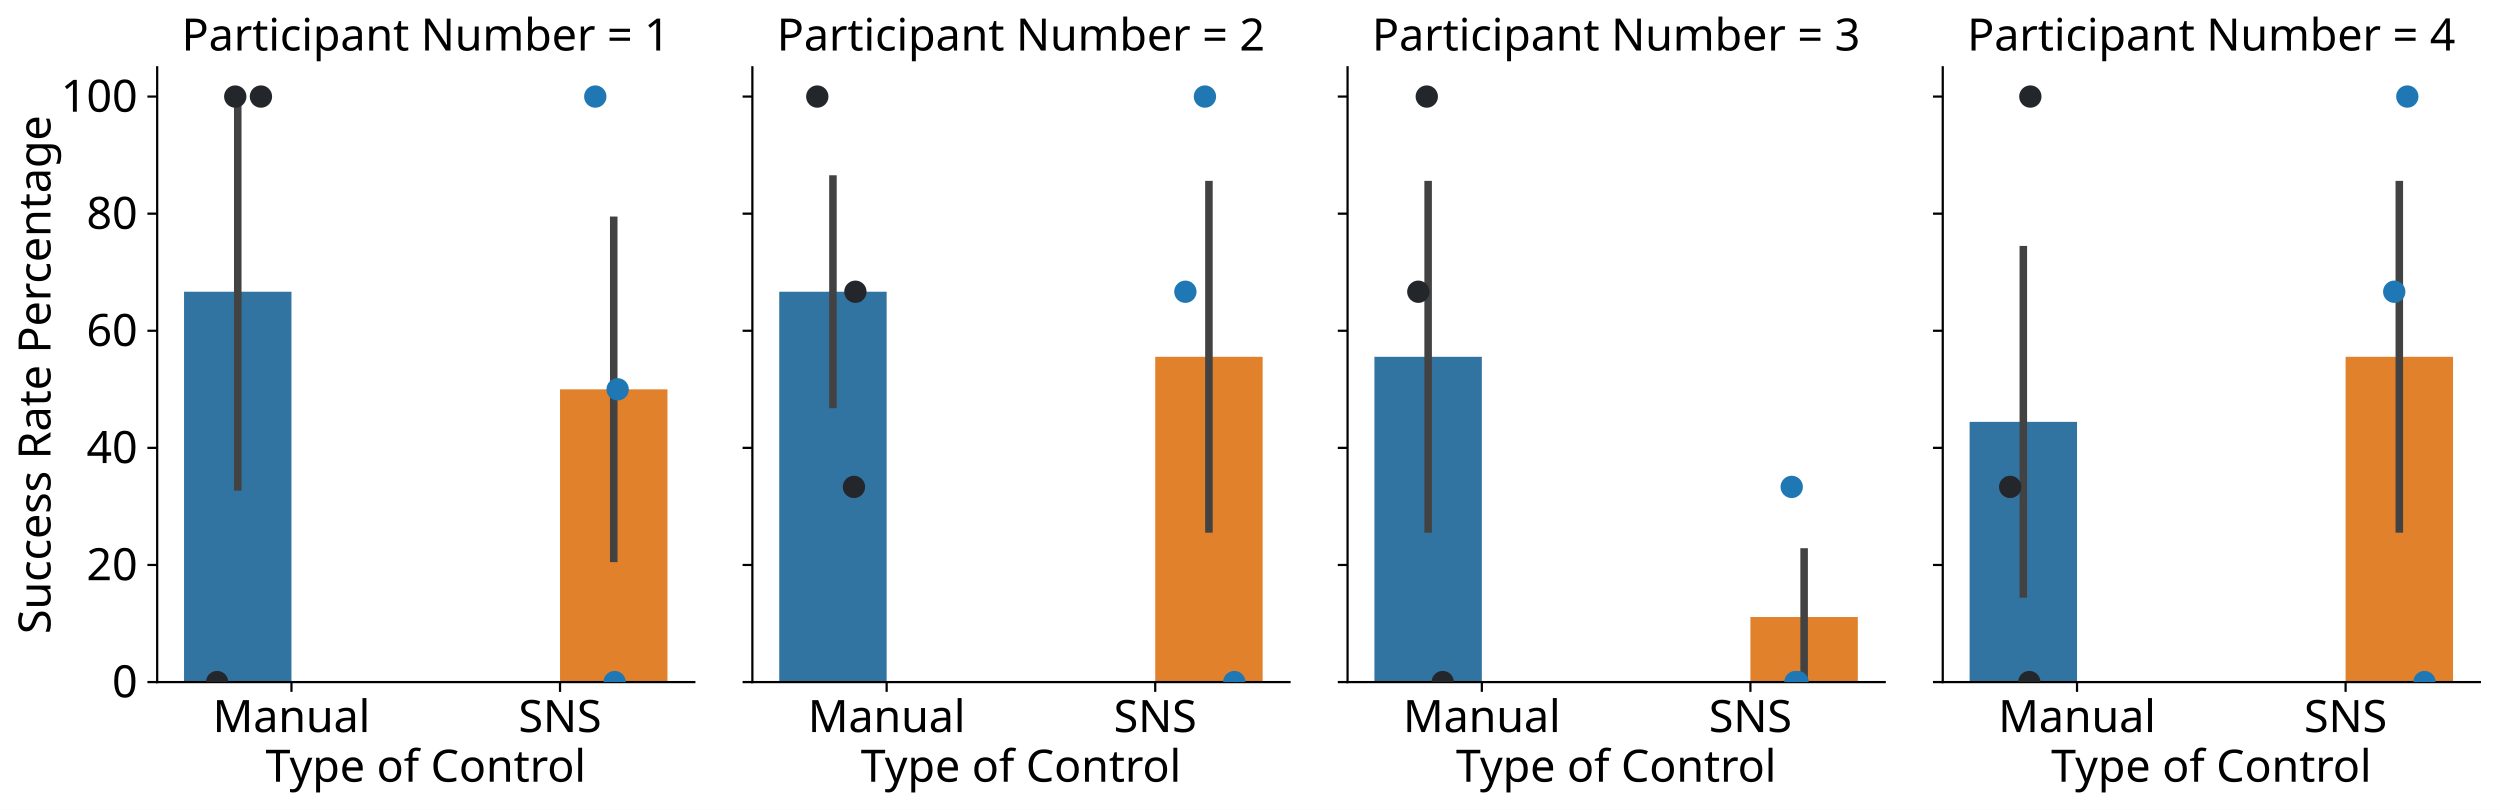
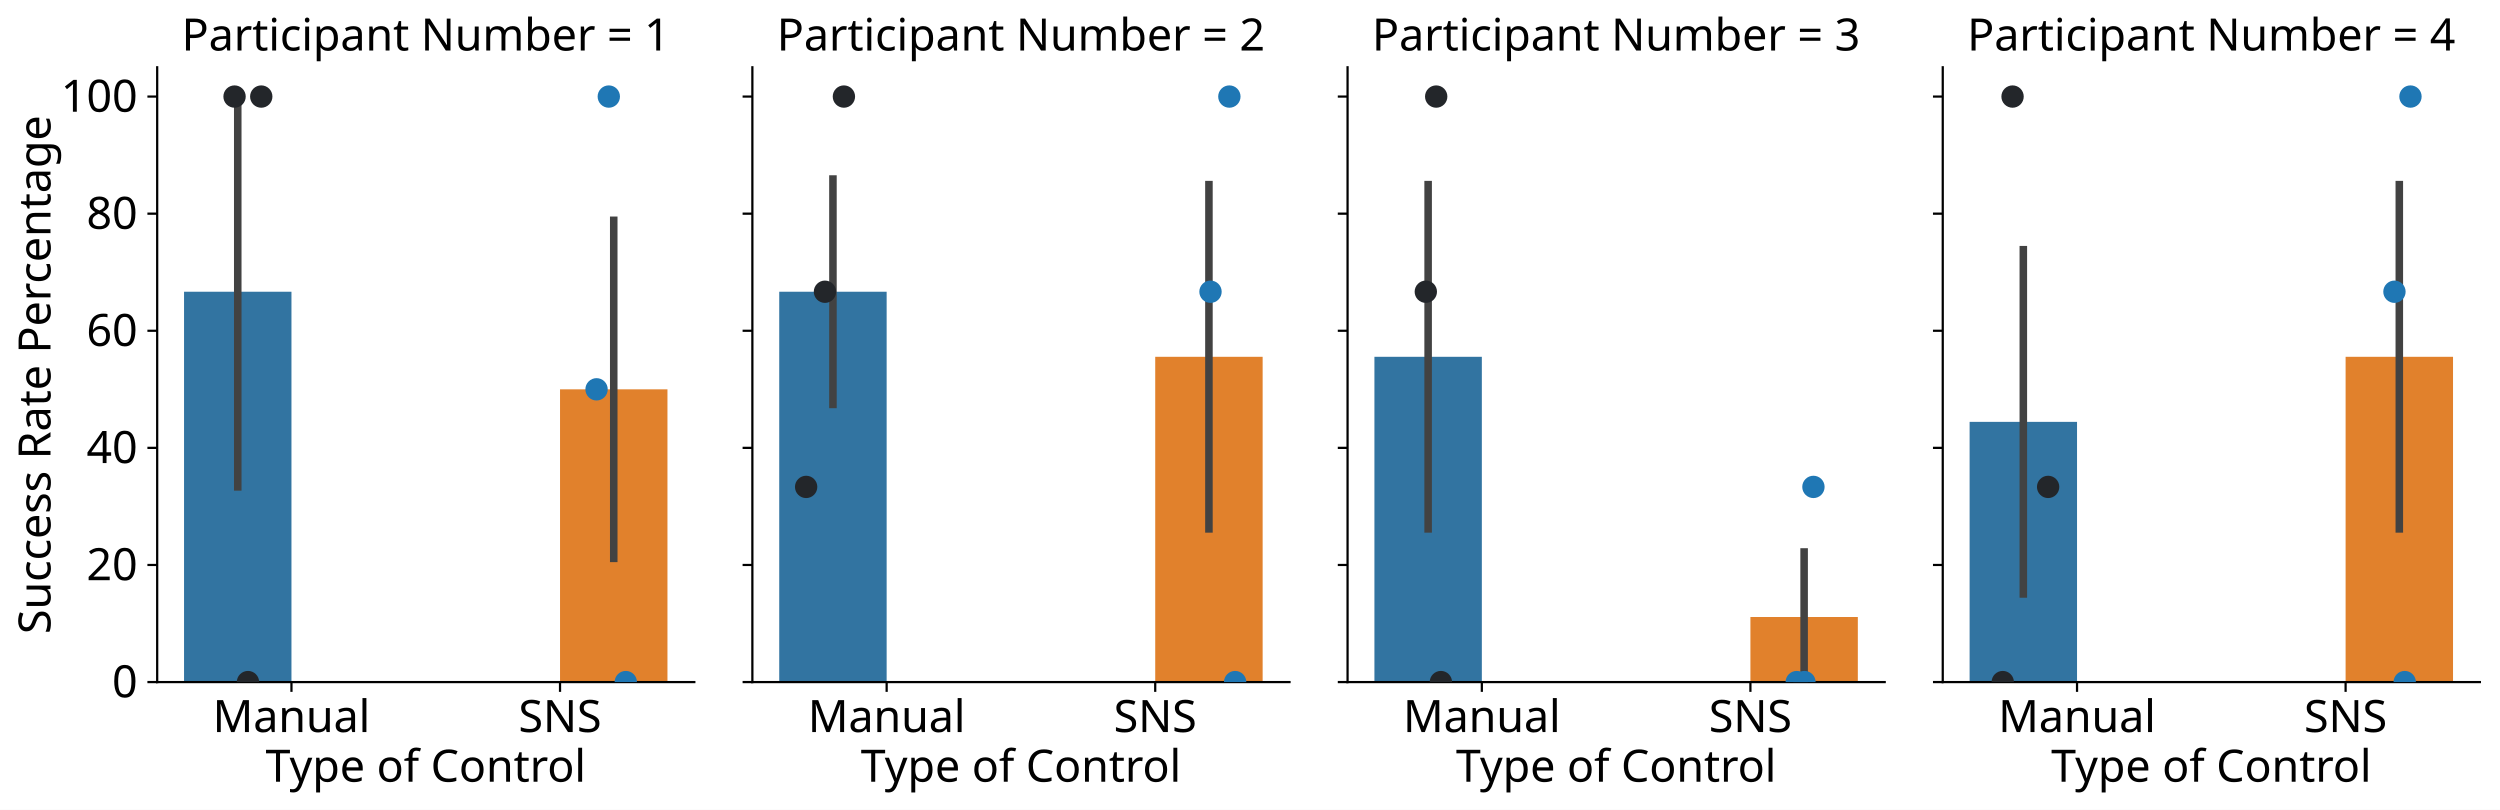
<svg xmlns="http://www.w3.org/2000/svg" xmlns:xlink="http://www.w3.org/1999/xlink" width="894.788pt" height="289.837pt" viewBox="0 0 894.788 289.837" version="1.1">
  <defs>
    <style type="text/css">*{stroke-linejoin: round; stroke-linecap: butt}</style>
  </defs>
  <g id="figure_1">
    <g id="patch_1">
      <path d="M 0 289.837  L 894.788 289.837  L 894.788 0  L 0 0  z " style="fill: #ffffff" />
    </g>
    <g id="axes_1">
      <g id="patch_2">
        <path d="M 56.258 244.127  L 248.505 244.127  L 248.505 24.082  L 56.258 24.082  z " style="fill: #ffffff" />
      </g>
      <g id="patch_3">
-         <path d="M 65.87 244.127  L 104.319 244.127  L 104.319 104.416  L 65.87 104.416  z " clip-path="url(#p8141c2aaef)" style="fill: #3274a1" />
+         <path d="M 65.87 244.127  L 104.319 244.127  L 104.319 104.416  L 65.87 104.416  z " clip-path="url(#p75a0589f46)" style="fill: #3274a1" />
      </g>
      <g id="patch_4">
-         <path d="M 0 0  z " clip-path="url(#p8141c2aaef)" style="fill: #3274a1" />
+         <path d="M 0 0  z " clip-path="url(#p75a0589f46)" style="fill: #3274a1" />
      </g>
      <g id="patch_5">
-         <path d="M 0 0  z " clip-path="url(#p8141c2aaef)" style="fill: #e1812c" />
+         <path d="M 0 0  z " clip-path="url(#p75a0589f46)" style="fill: #e1812c" />
      </g>
      <g id="patch_6">
-         <path d="M 200.443 244.127  L 238.893 244.127  L 238.893 139.344  L 200.443 139.344  z " clip-path="url(#p8141c2aaef)" style="fill: #e1812c" />
+         <path d="M 200.443 244.127  L 238.893 244.127  L 238.893 139.344  L 200.443 139.344  z " clip-path="url(#p75a0589f46)" style="fill: #e1812c" />
      </g>
      <g id="PathCollection_1" />
      <g id="PathCollection_2" />
      <g id="matplotlib.axis_1">
        <g id="xtick_1">
          <g id="line2d_1">
            <defs>
-               <path id="mcddb80bb08" d="M 0 0  L 0 3.5  " style="stroke: #000000; stroke-width: 0.8" />
+               <path id="mb789ff3773" d="M 0 0  L 0 3.5  " style="stroke: #000000; stroke-width: 0.8" />
            </defs>
            <g>
-               <use xlink:href="#mcddb80bb08" x="104.319" y="244.127" style="stroke: #000000; stroke-width: 0.8" />
+               <use xlink:href="#mb789ff3773" x="104.319" y="244.127" style="stroke: #000000; stroke-width: 0.8" />
            </g>
          </g>
          <g id="text_1">
            <text style="font: 16px 'Calibri'; text-anchor: middle" x="104.319" y="262.009" transform="rotate(-0 104.3194 262.0094)">Manual</text>
          </g>
        </g>
        <g id="xtick_2">
          <g id="line2d_2">
            <g>
-               <use xlink:href="#mcddb80bb08" x="200.443" y="244.127" style="stroke: #000000; stroke-width: 0.8" />
+               <use xlink:href="#mb789ff3773" x="200.443" y="244.127" style="stroke: #000000; stroke-width: 0.8" />
            </g>
          </g>
          <g id="text_2">
            <text style="font: 16px 'Calibri'; text-anchor: middle" x="200.443" y="262.009" transform="rotate(-0 200.4432 262.0094)">SNS</text>
          </g>
        </g>
        <g id="text_3">
          <text style="font: 16px 'Calibri'; text-anchor: middle" x="152.381" y="279.792" transform="rotate(-0 152.3813 279.7919)">Type of Control</text>
        </g>
      </g>
      <g id="matplotlib.axis_2">
        <g id="ytick_1">
          <g id="line2d_3">
            <defs>
-               <path id="mcd6fa533e2" d="M 0 0  L -3.5 0  " style="stroke: #000000; stroke-width: 0.8" />
+               <path id="m0c7747ae05" d="M 0 0  L -3.5 0  " style="stroke: #000000; stroke-width: 0.8" />
            </defs>
            <g>
-               <use xlink:href="#mcd6fa533e2" x="56.258" y="244.127" style="stroke: #000000; stroke-width: 0.8" />
+               <use xlink:href="#m0c7747ae05" x="56.258" y="244.127" style="stroke: #000000; stroke-width: 0.8" />
            </g>
          </g>
          <g id="text_4">
            <text style="font: 16px 'Calibri'; text-anchor: end" x="49.258" y="249.568" transform="rotate(-0 49.2575 249.5682)">0</text>
          </g>
        </g>
        <g id="ytick_2">
          <g id="line2d_4">
            <g>
-               <use xlink:href="#mcd6fa533e2" x="56.258" y="202.214" style="stroke: #000000; stroke-width: 0.8" />
+               <use xlink:href="#m0c7747ae05" x="56.258" y="202.214" style="stroke: #000000; stroke-width: 0.8" />
            </g>
          </g>
          <g id="text_5">
            <text style="font: 16px 'Calibri'; text-anchor: end" x="49.258" y="207.655" transform="rotate(-0 49.2575 207.6549)">20</text>
          </g>
        </g>
        <g id="ytick_3">
          <g id="line2d_5">
            <g>
-               <use xlink:href="#mcd6fa533e2" x="56.258" y="160.3" style="stroke: #000000; stroke-width: 0.8" />
+               <use xlink:href="#m0c7747ae05" x="56.258" y="160.3" style="stroke: #000000; stroke-width: 0.8" />
            </g>
          </g>
          <g id="text_6">
            <text style="font: 16px 'Calibri'; text-anchor: end" x="49.258" y="165.742" transform="rotate(-0 49.2575 165.7417)">40</text>
          </g>
        </g>
        <g id="ytick_4">
          <g id="line2d_6">
            <g>
-               <use xlink:href="#mcd6fa533e2" x="56.258" y="118.387" style="stroke: #000000; stroke-width: 0.8" />
+               <use xlink:href="#m0c7747ae05" x="56.258" y="118.387" style="stroke: #000000; stroke-width: 0.8" />
            </g>
          </g>
          <g id="text_7">
            <text style="font: 16px 'Calibri'; text-anchor: end" x="49.258" y="123.828" transform="rotate(-0 49.2575 123.8285)">60</text>
          </g>
        </g>
        <g id="ytick_5">
          <g id="line2d_7">
            <g>
-               <use xlink:href="#mcd6fa533e2" x="56.258" y="76.474" style="stroke: #000000; stroke-width: 0.8" />
+               <use xlink:href="#m0c7747ae05" x="56.258" y="76.474" style="stroke: #000000; stroke-width: 0.8" />
            </g>
          </g>
          <g id="text_8">
            <text style="font: 16px 'Calibri'; text-anchor: end" x="49.258" y="81.915" transform="rotate(-0 49.2575 81.91528)">80</text>
          </g>
        </g>
        <g id="ytick_6">
          <g id="line2d_8">
            <g>
-               <use xlink:href="#mcd6fa533e2" x="56.258" y="34.561" style="stroke: #000000; stroke-width: 0.8" />
+               <use xlink:href="#m0c7747ae05" x="56.258" y="34.561" style="stroke: #000000; stroke-width: 0.8" />
            </g>
          </g>
          <g id="text_9">
            <text style="font: 16px 'Calibri'; text-anchor: end" x="49.258" y="40.002" transform="rotate(-0 49.2575 40.00205)">100</text>
          </g>
        </g>
        <g id="text_10">
          <text style="font: 16px 'Calibri'; text-anchor: middle" x="18.075" y="134.105" transform="rotate(-90 18.075 134.1047)">Success Rate Percentage</text>
        </g>
      </g>
      <g id="line2d_9">
-         <path d="M 85.095 174.272  L 85.095 34.561  " clip-path="url(#p8141c2aaef)" style="fill: none; stroke: #424242; stroke-width: 2.7; stroke-linecap: square" />
+         <path d="M 85.095 174.272  L 85.095 34.561  " clip-path="url(#p75a0589f46)" style="fill: none; stroke: #424242; stroke-width: 2.7; stroke-linecap: square" />
      </g>
      <g id="line2d_10">
-         <path clip-path="url(#p8141c2aaef)" style="fill: none; stroke: #424242; stroke-width: 2.7; stroke-linecap: square" />
+         <path clip-path="url(#p75a0589f46)" style="fill: none; stroke: #424242; stroke-width: 2.7; stroke-linecap: square" />
      </g>
      <g id="line2d_11">
-         <path clip-path="url(#p8141c2aaef)" style="fill: none; stroke: #424242; stroke-width: 2.7; stroke-linecap: square" />
+         <path clip-path="url(#p75a0589f46)" style="fill: none; stroke: #424242; stroke-width: 2.7; stroke-linecap: square" />
      </g>
      <g id="line2d_12">
-         <path d="M 219.668 199.84  L 219.668 78.847  " clip-path="url(#p8141c2aaef)" style="fill: none; stroke: #424242; stroke-width: 2.7; stroke-linecap: square" />
+         <path d="M 219.668 199.84  L 219.668 78.847  " clip-path="url(#p75a0589f46)" style="fill: none; stroke: #424242; stroke-width: 2.7; stroke-linecap: square" />
      </g>
      <g id="patch_7">
        <path d="M 56.258 244.127  L 56.258 24.082  " style="fill: none; stroke: #000000; stroke-width: 0.8; stroke-linejoin: miter; stroke-linecap: square" />
      </g>
      <g id="patch_8">
        <path d="M 56.258 244.127  L 248.505 244.127  " style="fill: none; stroke: #000000; stroke-width: 0.8; stroke-linejoin: miter; stroke-linecap: square" />
      </g>
      <g id="PathCollection_3">
        <defs>
-           <path id="C0_0_bd5a99f6ca" d="M 0 4  C 1.061 4 2.078 3.579 2.828 2.828  C 3.579 2.078 4 1.061 4 -0  C 4 -1.061 3.579 -2.078 2.828 -2.828  C 2.078 -3.579 1.061 -4 0 -4  C -1.061 -4 -2.078 -3.579 -2.828 -2.828  C -3.579 -2.078 -4 -1.061 -4 0  C -4 1.061 -3.579 2.078 -2.828 2.828  C -2.078 3.579 -1.061 4 0 4  z " />
-         </defs>
-         <g clip-path="url(#p8141c2aaef)">
-           <use xlink:href="#C0_0_bd5a99f6ca" x="93.393" y="34.561" style="fill: #23262a" />
-         </g>
-         <g clip-path="url(#p8141c2aaef)">
-           <use xlink:href="#C0_0_bd5a99f6ca" x="77.711" y="244.127" style="fill: #23262a" />
-         </g>
-         <g clip-path="url(#p8141c2aaef)">
-           <use xlink:href="#C0_0_bd5a99f6ca" x="84.201" y="34.561" style="fill: #23262a" />
+           <path id="C0_0_4d15c25321" d="M 0 4  C 1.061 4 2.078 3.579 2.828 2.828  C 3.579 2.078 4 1.061 4 -0  C 4 -1.061 3.579 -2.078 2.828 -2.828  C 2.078 -3.579 1.061 -4 0 -4  C -1.061 -4 -2.078 -3.579 -2.828 -2.828  C -3.579 -2.078 -4 -1.061 -4 0  C -4 1.061 -3.579 2.078 -2.828 2.828  C -2.078 3.579 -1.061 4 0 4  z " />
+         </defs>
+         <g clip-path="url(#p75a0589f46)">
+           <use xlink:href="#C0_0_4d15c25321" x="83.951" y="34.561" style="fill: #23262a" />
+         </g>
+         <g clip-path="url(#p75a0589f46)">
+           <use xlink:href="#C0_0_4d15c25321" x="88.754" y="244.127" style="fill: #23262a" />
+         </g>
+         <g clip-path="url(#p75a0589f46)">
+           <use xlink:href="#C0_0_4d15c25321" x="93.508" y="34.561" style="fill: #23262a" />
        </g>
      </g>
      <g id="PathCollection_4" />
      <g id="PathCollection_5" />
      <g id="PathCollection_6">
        <defs>
-           <path id="C1_0_88f3494792" d="M 0 4  C 1.061 4 2.078 3.579 2.828 2.828  C 3.579 2.078 4 1.061 4 -0  C 4 -1.061 3.579 -2.078 2.828 -2.828  C 2.078 -3.579 1.061 -4 0 -4  C -1.061 -4 -2.078 -3.579 -2.828 -2.828  C -3.579 -2.078 -4 -1.061 -4 0  C -4 1.061 -3.579 2.078 -2.828 2.828  C -2.078 3.579 -1.061 4 0 4  z " />
-         </defs>
-         <g clip-path="url(#p8141c2aaef)">
-           <use xlink:href="#C1_0_88f3494792" x="221.06" y="139.344" style="fill: #1f77b4" />
-         </g>
-         <g clip-path="url(#p8141c2aaef)">
-           <use xlink:href="#C1_0_88f3494792" x="219.976" y="244.127" style="fill: #1f77b4" />
-         </g>
-         <g clip-path="url(#p8141c2aaef)">
-           <use xlink:href="#C1_0_88f3494792" x="213.061" y="34.561" style="fill: #1f77b4" />
+           <path id="C1_0_11ee78fa2c" d="M 0 4  C 1.061 4 2.078 3.579 2.828 2.828  C 3.579 2.078 4 1.061 4 -0  C 4 -1.061 3.579 -2.078 2.828 -2.828  C 2.078 -3.579 1.061 -4 0 -4  C -1.061 -4 -2.078 -3.579 -2.828 -2.828  C -3.579 -2.078 -4 -1.061 -4 0  C -4 1.061 -3.579 2.078 -2.828 2.828  C -2.078 3.579 -1.061 4 0 4  z " />
+         </defs>
+         <g clip-path="url(#p75a0589f46)">
+           <use xlink:href="#C1_0_11ee78fa2c" x="213.517" y="139.344" style="fill: #1f77b4" />
+         </g>
+         <g clip-path="url(#p75a0589f46)">
+           <use xlink:href="#C1_0_11ee78fa2c" x="223.98" y="244.127" style="fill: #1f77b4" />
+         </g>
+         <g clip-path="url(#p75a0589f46)">
+           <use xlink:href="#C1_0_11ee78fa2c" x="217.898" y="34.561" style="fill: #1f77b4" />
        </g>
      </g>
      <g id="text_11">
        <text style="font: 16px 'Calibri'; text-anchor: middle" x="152.381" y="18.082" transform="rotate(-0 152.3813 18.0825)">Participant Number = 1</text>
      </g>
    </g>
    <g id="axes_2">
      <g id="patch_9">
        <path d="M 269.285 244.127  L 461.533 244.127  L 461.533 24.082  L 269.285 24.082  z " style="fill: #ffffff" />
      </g>
      <g id="patch_10">
-         <path d="M 278.898 244.127  L 317.347 244.127  L 317.347 104.416  L 278.898 104.416  z " clip-path="url(#p9d3cf6fbbb)" style="fill: #3274a1" />
+         <path d="M 278.898 244.127  L 317.347 244.127  L 317.347 104.416  L 278.898 104.416  z " clip-path="url(#pe4895a9c88)" style="fill: #3274a1" />
      </g>
      <g id="patch_11">
-         <path d="M 0 0  z " clip-path="url(#p9d3cf6fbbb)" style="fill: #3274a1" />
+         <path d="M 0 0  z " clip-path="url(#pe4895a9c88)" style="fill: #3274a1" />
      </g>
      <g id="patch_12">
-         <path d="M 0 0  z " clip-path="url(#p9d3cf6fbbb)" style="fill: #e1812c" />
+         <path d="M 0 0  z " clip-path="url(#pe4895a9c88)" style="fill: #e1812c" />
      </g>
      <g id="patch_13">
-         <path d="M 413.471 244.127  L 451.92 244.127  L 451.92 127.701  L 413.471 127.701  z " clip-path="url(#p9d3cf6fbbb)" style="fill: #e1812c" />
+         <path d="M 413.471 244.127  L 451.92 244.127  L 451.92 127.701  L 413.471 127.701  z " clip-path="url(#pe4895a9c88)" style="fill: #e1812c" />
      </g>
      <g id="PathCollection_7" />
      <g id="PathCollection_8" />
      <g id="matplotlib.axis_3">
        <g id="xtick_3">
          <g id="line2d_13">
            <g>
-               <use xlink:href="#mcddb80bb08" x="317.347" y="244.127" style="stroke: #000000; stroke-width: 0.8" />
+               <use xlink:href="#mb789ff3773" x="317.347" y="244.127" style="stroke: #000000; stroke-width: 0.8" />
            </g>
          </g>
          <g id="text_12">
            <text style="font: 16px 'Calibri'; text-anchor: middle" x="317.347" y="262.009" transform="rotate(-0 317.347 262.0094)">Manual</text>
          </g>
        </g>
        <g id="xtick_4">
          <g id="line2d_14">
            <g>
-               <use xlink:href="#mcddb80bb08" x="413.471" y="244.127" style="stroke: #000000; stroke-width: 0.8" />
+               <use xlink:href="#mb789ff3773" x="413.471" y="244.127" style="stroke: #000000; stroke-width: 0.8" />
            </g>
          </g>
          <g id="text_13">
            <text style="font: 16px 'Calibri'; text-anchor: middle" x="413.471" y="262.009" transform="rotate(-0 413.4709 262.0094)">SNS</text>
          </g>
        </g>
        <g id="text_14">
          <text style="font: 16px 'Calibri'; text-anchor: middle" x="365.409" y="279.792" transform="rotate(-0 365.409 279.7919)">Type of Control</text>
        </g>
      </g>
      <g id="matplotlib.axis_4">
        <g id="ytick_7">
          <g id="line2d_15">
            <g>
-               <use xlink:href="#mcd6fa533e2" x="269.285" y="244.127" style="stroke: #000000; stroke-width: 0.8" />
+               <use xlink:href="#m0c7747ae05" x="269.285" y="244.127" style="stroke: #000000; stroke-width: 0.8" />
            </g>
          </g>
        </g>
        <g id="ytick_8">
          <g id="line2d_16">
            <g>
-               <use xlink:href="#mcd6fa533e2" x="269.285" y="202.214" style="stroke: #000000; stroke-width: 0.8" />
+               <use xlink:href="#m0c7747ae05" x="269.285" y="202.214" style="stroke: #000000; stroke-width: 0.8" />
            </g>
          </g>
        </g>
        <g id="ytick_9">
          <g id="line2d_17">
            <g>
-               <use xlink:href="#mcd6fa533e2" x="269.285" y="160.3" style="stroke: #000000; stroke-width: 0.8" />
+               <use xlink:href="#m0c7747ae05" x="269.285" y="160.3" style="stroke: #000000; stroke-width: 0.8" />
            </g>
          </g>
        </g>
        <g id="ytick_10">
          <g id="line2d_18">
            <g>
-               <use xlink:href="#mcd6fa533e2" x="269.285" y="118.387" style="stroke: #000000; stroke-width: 0.8" />
+               <use xlink:href="#m0c7747ae05" x="269.285" y="118.387" style="stroke: #000000; stroke-width: 0.8" />
            </g>
          </g>
        </g>
        <g id="ytick_11">
          <g id="line2d_19">
            <g>
-               <use xlink:href="#mcd6fa533e2" x="269.285" y="76.474" style="stroke: #000000; stroke-width: 0.8" />
+               <use xlink:href="#m0c7747ae05" x="269.285" y="76.474" style="stroke: #000000; stroke-width: 0.8" />
            </g>
          </g>
        </g>
        <g id="ytick_12">
          <g id="line2d_20">
            <g>
-               <use xlink:href="#mcd6fa533e2" x="269.285" y="34.561" style="stroke: #000000; stroke-width: 0.8" />
+               <use xlink:href="#m0c7747ae05" x="269.285" y="34.561" style="stroke: #000000; stroke-width: 0.8" />
            </g>
          </g>
        </g>
      </g>
      <g id="line2d_21">
-         <path d="M 298.122 144.747  L 298.122 64.085  " clip-path="url(#p9d3cf6fbbb)" style="fill: none; stroke: #424242; stroke-width: 2.7; stroke-linecap: square" />
+         <path d="M 298.122 144.747  L 298.122 64.085  " clip-path="url(#pe4895a9c88)" style="fill: none; stroke: #424242; stroke-width: 2.7; stroke-linecap: square" />
      </g>
      <g id="line2d_22">
-         <path clip-path="url(#p9d3cf6fbbb)" style="fill: none; stroke: #424242; stroke-width: 2.7; stroke-linecap: square" />
+         <path clip-path="url(#pe4895a9c88)" style="fill: none; stroke: #424242; stroke-width: 2.7; stroke-linecap: square" />
      </g>
      <g id="line2d_23">
-         <path clip-path="url(#p9d3cf6fbbb)" style="fill: none; stroke: #424242; stroke-width: 2.7; stroke-linecap: square" />
+         <path clip-path="url(#pe4895a9c88)" style="fill: none; stroke: #424242; stroke-width: 2.7; stroke-linecap: square" />
      </g>
      <g id="line2d_24">
-         <path d="M 432.696 189.308  L 432.696 66.095  " clip-path="url(#p9d3cf6fbbb)" style="fill: none; stroke: #424242; stroke-width: 2.7; stroke-linecap: square" />
+         <path d="M 432.696 189.308  L 432.696 66.095  " clip-path="url(#pe4895a9c88)" style="fill: none; stroke: #424242; stroke-width: 2.7; stroke-linecap: square" />
      </g>
      <g id="patch_14">
        <path d="M 269.285 244.127  L 269.285 24.082  " style="fill: none; stroke: #000000; stroke-width: 0.8; stroke-linejoin: miter; stroke-linecap: square" />
      </g>
      <g id="patch_15">
        <path d="M 269.285 244.127  L 461.533 244.127  " style="fill: none; stroke: #000000; stroke-width: 0.8; stroke-linejoin: miter; stroke-linecap: square" />
      </g>
      <g id="PathCollection_9">
        <defs>
-           <path id="C2_0_2a5abe995c" d="M 0 4  C 1.061 4 2.078 3.579 2.828 2.828  C 3.579 2.078 4 1.061 4 -0  C 4 -1.061 3.579 -2.078 2.828 -2.828  C 2.078 -3.579 1.061 -4 0 -4  C -1.061 -4 -2.078 -3.579 -2.828 -2.828  C -3.579 -2.078 -4 -1.061 -4 0  C -4 1.061 -3.579 2.078 -2.828 2.828  C -2.078 3.579 -1.061 4 0 4  z " />
-         </defs>
-         <g clip-path="url(#p9d3cf6fbbb)">
-           <use xlink:href="#C2_0_2a5abe995c" x="305.638" y="174.272" style="fill: #23262a" />
-         </g>
-         <g clip-path="url(#p9d3cf6fbbb)">
-           <use xlink:href="#C2_0_2a5abe995c" x="306.157" y="104.416" style="fill: #23262a" />
-         </g>
-         <g clip-path="url(#p9d3cf6fbbb)">
-           <use xlink:href="#C2_0_2a5abe995c" x="292.517" y="34.561" style="fill: #23262a" />
+           <path id="C2_0_c2e5d990b0" d="M 0 4  C 1.061 4 2.078 3.579 2.828 2.828  C 3.579 2.078 4 1.061 4 -0  C 4 -1.061 3.579 -2.078 2.828 -2.828  C 2.078 -3.579 1.061 -4 0 -4  C -1.061 -4 -2.078 -3.579 -2.828 -2.828  C -3.579 -2.078 -4 -1.061 -4 0  C -4 1.061 -3.579 2.078 -2.828 2.828  C -2.078 3.579 -1.061 4 0 4  z " />
+         </defs>
+         <g clip-path="url(#pe4895a9c88)">
+           <use xlink:href="#C2_0_c2e5d990b0" x="288.529" y="174.272" style="fill: #23262a" />
+         </g>
+         <g clip-path="url(#pe4895a9c88)">
+           <use xlink:href="#C2_0_c2e5d990b0" x="295.268" y="104.416" style="fill: #23262a" />
+         </g>
+         <g clip-path="url(#pe4895a9c88)">
+           <use xlink:href="#C2_0_c2e5d990b0" x="302.047" y="34.561" style="fill: #23262a" />
        </g>
      </g>
      <g id="PathCollection_10" />
      <g id="PathCollection_11" />
      <g id="PathCollection_12">
        <defs>
-           <path id="C3_0_7f60bf496b" d="M 0 4  C 1.061 4 2.078 3.579 2.828 2.828  C 3.579 2.078 4 1.061 4 -0  C 4 -1.061 3.579 -2.078 2.828 -2.828  C 2.078 -3.579 1.061 -4 0 -4  C -1.061 -4 -2.078 -3.579 -2.828 -2.828  C -3.579 -2.078 -4 -1.061 -4 0  C -4 1.061 -3.579 2.078 -2.828 2.828  C -2.078 3.579 -1.061 4 0 4  z " />
-         </defs>
-         <g clip-path="url(#p9d3cf6fbbb)">
-           <use xlink:href="#C3_0_7f60bf496b" x="431.262" y="34.561" style="fill: #1f77b4" />
-         </g>
-         <g clip-path="url(#p9d3cf6fbbb)">
-           <use xlink:href="#C3_0_7f60bf496b" x="441.776" y="244.127" style="fill: #1f77b4" />
-         </g>
-         <g clip-path="url(#p9d3cf6fbbb)">
-           <use xlink:href="#C3_0_7f60bf496b" x="424.262" y="104.416" style="fill: #1f77b4" />
+           <path id="C3_0_bfbbc5792e" d="M 0 4  C 1.061 4 2.078 3.579 2.828 2.828  C 3.579 2.078 4 1.061 4 -0  C 4 -1.061 3.579 -2.078 2.828 -2.828  C 2.078 -3.579 1.061 -4 0 -4  C -1.061 -4 -2.078 -3.579 -2.828 -2.828  C -3.579 -2.078 -4 -1.061 -4 0  C -4 1.061 -3.579 2.078 -2.828 2.828  C -2.078 3.579 -1.061 4 0 4  z " />
+         </defs>
+         <g clip-path="url(#pe4895a9c88)">
+           <use xlink:href="#C3_0_bfbbc5792e" x="440.008" y="34.561" style="fill: #1f77b4" />
+         </g>
+         <g clip-path="url(#pe4895a9c88)">
+           <use xlink:href="#C3_0_bfbbc5792e" x="442.072" y="244.127" style="fill: #1f77b4" />
+         </g>
+         <g clip-path="url(#pe4895a9c88)">
+           <use xlink:href="#C3_0_bfbbc5792e" x="433.258" y="104.416" style="fill: #1f77b4" />
        </g>
      </g>
      <g id="text_15">
        <text style="font: 16px 'Calibri'; text-anchor: middle" x="365.409" y="18.082" transform="rotate(-0 365.409 18.0825)">Participant Number = 2</text>
      </g>
    </g>
    <g id="axes_3">
      <g id="patch_16">
        <path d="M 482.313 244.127  L 674.56 244.127  L 674.56 24.082  L 482.313 24.082  z " style="fill: #ffffff" />
      </g>
      <g id="patch_17">
-         <path d="M 491.925 244.127  L 530.375 244.127  L 530.375 127.701  L 491.925 127.701  z " clip-path="url(#pfd373d9756)" style="fill: #3274a1" />
+         <path d="M 491.925 244.127  L 530.375 244.127  L 530.375 127.701  L 491.925 127.701  z " clip-path="url(#pbdbe4a1cba)" style="fill: #3274a1" />
      </g>
      <g id="patch_18">
-         <path d="M 0 0  z " clip-path="url(#pfd373d9756)" style="fill: #3274a1" />
+         <path d="M 0 0  z " clip-path="url(#pbdbe4a1cba)" style="fill: #3274a1" />
      </g>
      <g id="patch_19">
-         <path d="M 0 0  z " clip-path="url(#pfd373d9756)" style="fill: #e1812c" />
+         <path d="M 0 0  z " clip-path="url(#pbdbe4a1cba)" style="fill: #e1812c" />
      </g>
      <g id="patch_20">
-         <path d="M 626.499 244.127  L 664.948 244.127  L 664.948 220.842  L 626.499 220.842  z " clip-path="url(#pfd373d9756)" style="fill: #e1812c" />
+         <path d="M 626.499 244.127  L 664.948 244.127  L 664.948 220.842  L 626.499 220.842  z " clip-path="url(#pbdbe4a1cba)" style="fill: #e1812c" />
      </g>
      <g id="PathCollection_13" />
      <g id="PathCollection_14" />
      <g id="matplotlib.axis_5">
        <g id="xtick_5">
          <g id="line2d_25">
            <g>
-               <use xlink:href="#mcddb80bb08" x="530.375" y="244.127" style="stroke: #000000; stroke-width: 0.8" />
+               <use xlink:href="#mb789ff3773" x="530.375" y="244.127" style="stroke: #000000; stroke-width: 0.8" />
            </g>
          </g>
          <g id="text_16">
            <text style="font: 16px 'Calibri'; text-anchor: middle" x="530.375" y="262.009" transform="rotate(-0 530.3747 262.0094)">Manual</text>
          </g>
        </g>
        <g id="xtick_6">
          <g id="line2d_26">
            <g>
-               <use xlink:href="#mcddb80bb08" x="626.499" y="244.127" style="stroke: #000000; stroke-width: 0.8" />
+               <use xlink:href="#mb789ff3773" x="626.499" y="244.127" style="stroke: #000000; stroke-width: 0.8" />
            </g>
          </g>
          <g id="text_17">
            <text style="font: 16px 'Calibri'; text-anchor: middle" x="626.499" y="262.009" transform="rotate(-0 626.4985 262.0094)">SNS</text>
          </g>
        </g>
        <g id="text_18">
          <text style="font: 16px 'Calibri'; text-anchor: middle" x="578.437" y="279.792" transform="rotate(-0 578.4366 279.7919)">Type of Control</text>
        </g>
      </g>
      <g id="matplotlib.axis_6">
        <g id="ytick_13">
          <g id="line2d_27">
            <g>
-               <use xlink:href="#mcd6fa533e2" x="482.313" y="244.127" style="stroke: #000000; stroke-width: 0.8" />
+               <use xlink:href="#m0c7747ae05" x="482.313" y="244.127" style="stroke: #000000; stroke-width: 0.8" />
            </g>
          </g>
        </g>
        <g id="ytick_14">
          <g id="line2d_28">
            <g>
-               <use xlink:href="#mcd6fa533e2" x="482.313" y="202.214" style="stroke: #000000; stroke-width: 0.8" />
+               <use xlink:href="#m0c7747ae05" x="482.313" y="202.214" style="stroke: #000000; stroke-width: 0.8" />
            </g>
          </g>
        </g>
        <g id="ytick_15">
          <g id="line2d_29">
            <g>
-               <use xlink:href="#mcd6fa533e2" x="482.313" y="160.3" style="stroke: #000000; stroke-width: 0.8" />
+               <use xlink:href="#m0c7747ae05" x="482.313" y="160.3" style="stroke: #000000; stroke-width: 0.8" />
            </g>
          </g>
        </g>
        <g id="ytick_16">
          <g id="line2d_30">
            <g>
-               <use xlink:href="#mcd6fa533e2" x="482.313" y="118.387" style="stroke: #000000; stroke-width: 0.8" />
+               <use xlink:href="#m0c7747ae05" x="482.313" y="118.387" style="stroke: #000000; stroke-width: 0.8" />
            </g>
          </g>
        </g>
        <g id="ytick_17">
          <g id="line2d_31">
            <g>
-               <use xlink:href="#mcd6fa533e2" x="482.313" y="76.474" style="stroke: #000000; stroke-width: 0.8" />
+               <use xlink:href="#m0c7747ae05" x="482.313" y="76.474" style="stroke: #000000; stroke-width: 0.8" />
            </g>
          </g>
        </g>
        <g id="ytick_18">
          <g id="line2d_32">
            <g>
-               <use xlink:href="#mcd6fa533e2" x="482.313" y="34.561" style="stroke: #000000; stroke-width: 0.8" />
+               <use xlink:href="#m0c7747ae05" x="482.313" y="34.561" style="stroke: #000000; stroke-width: 0.8" />
            </g>
          </g>
        </g>
      </g>
      <g id="line2d_33">
-         <path d="M 511.15 189.308  L 511.15 66.095  " clip-path="url(#pfd373d9756)" style="fill: none; stroke: #424242; stroke-width: 2.7; stroke-linecap: square" />
+         <path d="M 511.15 189.308  L 511.15 66.095  " clip-path="url(#pbdbe4a1cba)" style="fill: none; stroke: #424242; stroke-width: 2.7; stroke-linecap: square" />
      </g>
      <g id="line2d_34">
-         <path clip-path="url(#pfd373d9756)" style="fill: none; stroke: #424242; stroke-width: 2.7; stroke-linecap: square" />
+         <path clip-path="url(#pbdbe4a1cba)" style="fill: none; stroke: #424242; stroke-width: 2.7; stroke-linecap: square" />
      </g>
      <g id="line2d_35">
-         <path clip-path="url(#pfd373d9756)" style="fill: none; stroke: #424242; stroke-width: 2.7; stroke-linecap: square" />
+         <path clip-path="url(#pbdbe4a1cba)" style="fill: none; stroke: #424242; stroke-width: 2.7; stroke-linecap: square" />
      </g>
      <g id="line2d_36">
-         <path d="M 645.723 244.127  L 645.723 197.557  " clip-path="url(#pfd373d9756)" style="fill: none; stroke: #424242; stroke-width: 2.7; stroke-linecap: square" />
+         <path d="M 645.723 244.127  L 645.723 197.557  " clip-path="url(#pbdbe4a1cba)" style="fill: none; stroke: #424242; stroke-width: 2.7; stroke-linecap: square" />
      </g>
      <g id="patch_21">
        <path d="M 482.313 244.127  L 482.313 24.082  " style="fill: none; stroke: #000000; stroke-width: 0.8; stroke-linejoin: miter; stroke-linecap: square" />
      </g>
      <g id="patch_22">
        <path d="M 482.313 244.127  L 674.56 244.127  " style="fill: none; stroke: #000000; stroke-width: 0.8; stroke-linejoin: miter; stroke-linecap: square" />
      </g>
      <g id="PathCollection_15">
        <defs>
-           <path id="C4_0_c10b6bb62e" d="M 0 4  C 1.061 4 2.078 3.579 2.828 2.828  C 3.579 2.078 4 1.061 4 -0  C 4 -1.061 3.579 -2.078 2.828 -2.828  C 2.078 -3.579 1.061 -4 0 -4  C -1.061 -4 -2.078 -3.579 -2.828 -2.828  C -3.579 -2.078 -4 -1.061 -4 0  C -4 1.061 -3.579 2.078 -2.828 2.828  C -2.078 3.579 -1.061 4 0 4  z " />
-         </defs>
-         <g clip-path="url(#pfd373d9756)">
-           <use xlink:href="#C4_0_c10b6bb62e" x="507.639" y="104.416" style="fill: #23262a" />
-         </g>
-         <g clip-path="url(#pfd373d9756)">
-           <use xlink:href="#C4_0_c10b6bb62e" x="516.375" y="244.127" style="fill: #23262a" />
-         </g>
-         <g clip-path="url(#pfd373d9756)">
-           <use xlink:href="#C4_0_c10b6bb62e" x="510.665" y="34.561" style="fill: #23262a" />
+           <path id="C4_0_4089d647d8" d="M 0 4  C 1.061 4 2.078 3.579 2.828 2.828  C 3.579 2.078 4 1.061 4 -0  C 4 -1.061 3.579 -2.078 2.828 -2.828  C 2.078 -3.579 1.061 -4 0 -4  C -1.061 -4 -2.078 -3.579 -2.828 -2.828  C -3.579 -2.078 -4 -1.061 -4 0  C -4 1.061 -3.579 2.078 -2.828 2.828  C -2.078 3.579 -1.061 4 0 4  z " />
+         </defs>
+         <g clip-path="url(#pbdbe4a1cba)">
+           <use xlink:href="#C4_0_4089d647d8" x="510.321" y="104.416" style="fill: #23262a" />
+         </g>
+         <g clip-path="url(#pbdbe4a1cba)">
+           <use xlink:href="#C4_0_4089d647d8" x="515.716" y="244.127" style="fill: #23262a" />
+         </g>
+         <g clip-path="url(#pbdbe4a1cba)">
+           <use xlink:href="#C4_0_4089d647d8" x="514.036" y="34.561" style="fill: #23262a" />
        </g>
      </g>
      <g id="PathCollection_16" />
      <g id="PathCollection_17" />
      <g id="PathCollection_18">
        <defs>
-           <path id="C5_0_e97684ade7" d="M 0 4  C 1.061 4 2.078 3.579 2.828 2.828  C 3.579 2.078 4 1.061 4 -0  C 4 -1.061 3.579 -2.078 2.828 -2.828  C 2.078 -3.579 1.061 -4 0 -4  C -1.061 -4 -2.078 -3.579 -2.828 -2.828  C -3.579 -2.078 -4 -1.061 -4 0  C -4 1.061 -3.579 2.078 -2.828 2.828  C -2.078 3.579 -1.061 4 0 4  z " />
-         </defs>
-         <g clip-path="url(#pfd373d9756)">
-           <use xlink:href="#C5_0_e97684ade7" x="641.285" y="174.272" style="fill: #1f77b4" />
-         </g>
-         <g clip-path="url(#pfd373d9756)">
-           <use xlink:href="#C5_0_e97684ade7" x="642.605" y="244.127" style="fill: #1f77b4" />
-         </g>
-         <g clip-path="url(#pfd373d9756)">
-           <use xlink:href="#C5_0_e97684ade7" x="643.385" y="244.127" style="fill: #1f77b4" />
+           <path id="C5_0_d5d74baa5b" d="M 0 4  C 1.061 4 2.078 3.579 2.828 2.828  C 3.579 2.078 4 1.061 4 -0  C 4 -1.061 3.579 -2.078 2.828 -2.828  C 2.078 -3.579 1.061 -4 0 -4  C -1.061 -4 -2.078 -3.579 -2.828 -2.828  C -3.579 -2.078 -4 -1.061 -4 0  C -4 1.061 -3.579 2.078 -2.828 2.828  C -2.078 3.579 -1.061 4 0 4  z " />
+         </defs>
+         <g clip-path="url(#pbdbe4a1cba)">
+           <use xlink:href="#C5_0_d5d74baa5b" x="649.056" y="174.272" style="fill: #1f77b4" />
+         </g>
+         <g clip-path="url(#pbdbe4a1cba)">
+           <use xlink:href="#C5_0_d5d74baa5b" x="643.081" y="244.127" style="fill: #1f77b4" />
+         </g>
+         <g clip-path="url(#pbdbe4a1cba)">
+           <use xlink:href="#C5_0_d5d74baa5b" x="645.837" y="244.127" style="fill: #1f77b4" />
        </g>
      </g>
      <g id="text_19">
        <text style="font: 16px 'Calibri'; text-anchor: middle" x="578.437" y="18.082" transform="rotate(-0 578.4366 18.0825)">Participant Number = 3</text>
      </g>
    </g>
    <g id="axes_4">
      <g id="patch_23">
        <path d="M 695.34 244.127  L 887.588 244.127  L 887.588 24.082  L 695.34 24.082  z " style="fill: #ffffff" />
      </g>
      <g id="patch_24">
-         <path d="M 704.953 244.127  L 743.402 244.127  L 743.402 150.986  L 704.953 150.986  z " clip-path="url(#p7af894e877)" style="fill: #3274a1" />
+         <path d="M 704.953 244.127  L 743.402 244.127  L 743.402 150.986  L 704.953 150.986  z " clip-path="url(#pbfae2724a9)" style="fill: #3274a1" />
      </g>
      <g id="patch_25">
-         <path d="M 0 0  z " clip-path="url(#p7af894e877)" style="fill: #3274a1" />
+         <path d="M 0 0  z " clip-path="url(#pbfae2724a9)" style="fill: #3274a1" />
      </g>
      <g id="patch_26">
-         <path d="M 0 0  z " clip-path="url(#p7af894e877)" style="fill: #e1812c" />
+         <path d="M 0 0  z " clip-path="url(#pbfae2724a9)" style="fill: #e1812c" />
      </g>
      <g id="patch_27">
-         <path d="M 839.526 244.127  L 877.976 244.127  L 877.976 127.701  L 839.526 127.701  z " clip-path="url(#p7af894e877)" style="fill: #e1812c" />
+         <path d="M 839.526 244.127  L 877.976 244.127  L 877.976 127.701  L 839.526 127.701  z " clip-path="url(#pbfae2724a9)" style="fill: #e1812c" />
      </g>
      <g id="PathCollection_19" />
      <g id="PathCollection_20" />
      <g id="matplotlib.axis_7">
        <g id="xtick_7">
          <g id="line2d_37">
            <g>
-               <use xlink:href="#mcddb80bb08" x="743.402" y="244.127" style="stroke: #000000; stroke-width: 0.8" />
+               <use xlink:href="#mb789ff3773" x="743.402" y="244.127" style="stroke: #000000; stroke-width: 0.8" />
            </g>
          </g>
          <g id="text_20">
            <text style="font: 16px 'Calibri'; text-anchor: middle" x="743.402" y="262.009" transform="rotate(-0 743.4023 262.0094)">Manual</text>
          </g>
        </g>
        <g id="xtick_8">
          <g id="line2d_38">
            <g>
-               <use xlink:href="#mcddb80bb08" x="839.526" y="244.127" style="stroke: #000000; stroke-width: 0.8" />
+               <use xlink:href="#mb789ff3773" x="839.526" y="244.127" style="stroke: #000000; stroke-width: 0.8" />
            </g>
          </g>
          <g id="text_21">
            <text style="font: 16px 'Calibri'; text-anchor: middle" x="839.526" y="262.009" transform="rotate(-0 839.5261 262.0094)">SNS</text>
          </g>
        </g>
        <g id="text_22">
          <text style="font: 16px 'Calibri'; text-anchor: middle" x="791.464" y="279.792" transform="rotate(-0 791.4642 279.7919)">Type of Control</text>
        </g>
      </g>
      <g id="matplotlib.axis_8">
        <g id="ytick_19">
          <g id="line2d_39">
            <g>
-               <use xlink:href="#mcd6fa533e2" x="695.34" y="244.127" style="stroke: #000000; stroke-width: 0.8" />
+               <use xlink:href="#m0c7747ae05" x="695.34" y="244.127" style="stroke: #000000; stroke-width: 0.8" />
            </g>
          </g>
        </g>
        <g id="ytick_20">
          <g id="line2d_40">
            <g>
-               <use xlink:href="#mcd6fa533e2" x="695.34" y="202.214" style="stroke: #000000; stroke-width: 0.8" />
+               <use xlink:href="#m0c7747ae05" x="695.34" y="202.214" style="stroke: #000000; stroke-width: 0.8" />
            </g>
          </g>
        </g>
        <g id="ytick_21">
          <g id="line2d_41">
            <g>
-               <use xlink:href="#mcd6fa533e2" x="695.34" y="160.3" style="stroke: #000000; stroke-width: 0.8" />
+               <use xlink:href="#m0c7747ae05" x="695.34" y="160.3" style="stroke: #000000; stroke-width: 0.8" />
            </g>
          </g>
        </g>
        <g id="ytick_22">
          <g id="line2d_42">
            <g>
-               <use xlink:href="#mcd6fa533e2" x="695.34" y="118.387" style="stroke: #000000; stroke-width: 0.8" />
+               <use xlink:href="#m0c7747ae05" x="695.34" y="118.387" style="stroke: #000000; stroke-width: 0.8" />
            </g>
          </g>
        </g>
        <g id="ytick_23">
          <g id="line2d_43">
            <g>
-               <use xlink:href="#mcd6fa533e2" x="695.34" y="76.474" style="stroke: #000000; stroke-width: 0.8" />
+               <use xlink:href="#m0c7747ae05" x="695.34" y="76.474" style="stroke: #000000; stroke-width: 0.8" />
            </g>
          </g>
        </g>
        <g id="ytick_24">
          <g id="line2d_44">
            <g>
-               <use xlink:href="#mcd6fa533e2" x="695.34" y="34.561" style="stroke: #000000; stroke-width: 0.8" />
+               <use xlink:href="#m0c7747ae05" x="695.34" y="34.561" style="stroke: #000000; stroke-width: 0.8" />
            </g>
          </g>
        </g>
      </g>
      <g id="line2d_45">
-         <path d="M 724.178 212.593  L 724.178 89.38  " clip-path="url(#p7af894e877)" style="fill: none; stroke: #424242; stroke-width: 2.7; stroke-linecap: square" />
+         <path d="M 724.178 212.593  L 724.178 89.38  " clip-path="url(#pbfae2724a9)" style="fill: none; stroke: #424242; stroke-width: 2.7; stroke-linecap: square" />
      </g>
      <g id="line2d_46">
-         <path clip-path="url(#p7af894e877)" style="fill: none; stroke: #424242; stroke-width: 2.7; stroke-linecap: square" />
+         <path clip-path="url(#pbfae2724a9)" style="fill: none; stroke: #424242; stroke-width: 2.7; stroke-linecap: square" />
      </g>
      <g id="line2d_47">
-         <path clip-path="url(#p7af894e877)" style="fill: none; stroke: #424242; stroke-width: 2.7; stroke-linecap: square" />
+         <path clip-path="url(#pbfae2724a9)" style="fill: none; stroke: #424242; stroke-width: 2.7; stroke-linecap: square" />
      </g>
      <g id="line2d_48">
-         <path d="M 858.751 189.308  L 858.751 66.095  " clip-path="url(#p7af894e877)" style="fill: none; stroke: #424242; stroke-width: 2.7; stroke-linecap: square" />
+         <path d="M 858.751 189.308  L 858.751 66.095  " clip-path="url(#pbfae2724a9)" style="fill: none; stroke: #424242; stroke-width: 2.7; stroke-linecap: square" />
      </g>
      <g id="patch_28">
        <path d="M 695.34 244.127  L 695.34 24.082  " style="fill: none; stroke: #000000; stroke-width: 0.8; stroke-linejoin: miter; stroke-linecap: square" />
      </g>
      <g id="patch_29">
        <path d="M 695.34 244.127  L 887.588 244.127  " style="fill: none; stroke: #000000; stroke-width: 0.8; stroke-linejoin: miter; stroke-linecap: square" />
      </g>
      <g id="PathCollection_21">
        <defs>
-           <path id="C6_0_b4a9c520f2" d="M 0 4  C 1.061 4 2.078 3.579 2.828 2.828  C 3.579 2.078 4 1.061 4 -0  C 4 -1.061 3.579 -2.078 2.828 -2.828  C 2.078 -3.579 1.061 -4 0 -4  C -1.061 -4 -2.078 -3.579 -2.828 -2.828  C -3.579 -2.078 -4 -1.061 -4 0  C -4 1.061 -3.579 2.078 -2.828 2.828  C -2.078 3.579 -1.061 4 0 4  z " />
-         </defs>
-         <g clip-path="url(#p7af894e877)">
-           <use xlink:href="#C6_0_b4a9c520f2" x="719.467" y="174.272" style="fill: #23262a" />
-         </g>
-         <g clip-path="url(#p7af894e877)">
-           <use xlink:href="#C6_0_b4a9c520f2" x="726.691" y="34.561" style="fill: #23262a" />
-         </g>
-         <g clip-path="url(#p7af894e877)">
-           <use xlink:href="#C6_0_b4a9c520f2" x="726.32" y="244.127" style="fill: #23262a" />
+           <path id="C6_0_bb49c18be7" d="M 0 4  C 1.061 4 2.078 3.579 2.828 2.828  C 3.579 2.078 4 1.061 4 -0  C 4 -1.061 3.579 -2.078 2.828 -2.828  C 2.078 -3.579 1.061 -4 0 -4  C -1.061 -4 -2.078 -3.579 -2.828 -2.828  C -3.579 -2.078 -4 -1.061 -4 0  C -4 1.061 -3.579 2.078 -2.828 2.828  C -2.078 3.579 -1.061 4 0 4  z " />
+         </defs>
+         <g clip-path="url(#pbfae2724a9)">
+           <use xlink:href="#C6_0_bb49c18be7" x="733.057" y="174.272" style="fill: #23262a" />
+         </g>
+         <g clip-path="url(#pbfae2724a9)">
+           <use xlink:href="#C6_0_bb49c18be7" x="720.326" y="34.561" style="fill: #23262a" />
+         </g>
+         <g clip-path="url(#pbfae2724a9)">
+           <use xlink:href="#C6_0_bb49c18be7" x="716.815" y="244.127" style="fill: #23262a" />
        </g>
      </g>
      <g id="PathCollection_22" />
      <g id="PathCollection_23" />
      <g id="PathCollection_24">
        <defs>
-           <path id="C7_0_e0954a837c" d="M 0 4  C 1.061 4 2.078 3.579 2.828 2.828  C 3.579 2.078 4 1.061 4 -0  C 4 -1.061 3.579 -2.078 2.828 -2.828  C 2.078 -3.579 1.061 -4 0 -4  C -1.061 -4 -2.078 -3.579 -2.828 -2.828  C -3.579 -2.078 -4 -1.061 -4 0  C -4 1.061 -3.579 2.078 -2.828 2.828  C -2.078 3.579 -1.061 4 0 4  z " />
-         </defs>
-         <g clip-path="url(#p7af894e877)">
-           <use xlink:href="#C7_0_e0954a837c" x="856.933" y="104.416" style="fill: #1f77b4" />
-         </g>
-         <g clip-path="url(#p7af894e877)">
-           <use xlink:href="#C7_0_e0954a837c" x="861.613" y="34.561" style="fill: #1f77b4" />
-         </g>
-         <g clip-path="url(#p7af894e877)">
-           <use xlink:href="#C7_0_e0954a837c" x="867.75" y="244.127" style="fill: #1f77b4" />
+           <path id="C7_0_2f795e7efc" d="M 0 4  C 1.061 4 2.078 3.579 2.828 2.828  C 3.579 2.078 4 1.061 4 -0  C 4 -1.061 3.579 -2.078 2.828 -2.828  C 2.078 -3.579 1.061 -4 0 -4  C -1.061 -4 -2.078 -3.579 -2.828 -2.828  C -3.579 -2.078 -4 -1.061 -4 0  C -4 1.061 -3.579 2.078 -2.828 2.828  C -2.078 3.579 -1.061 4 0 4  z " />
+         </defs>
+         <g clip-path="url(#pbfae2724a9)">
+           <use xlink:href="#C7_0_2f795e7efc" x="857.01" y="104.416" style="fill: #1f77b4" />
+         </g>
+         <g clip-path="url(#pbfae2724a9)">
+           <use xlink:href="#C7_0_2f795e7efc" x="862.742" y="34.561" style="fill: #1f77b4" />
+         </g>
+         <g clip-path="url(#pbfae2724a9)">
+           <use xlink:href="#C7_0_2f795e7efc" x="860.685" y="244.127" style="fill: #1f77b4" />
        </g>
      </g>
      <g id="text_23">
        <text style="font: 16px 'Calibri'; text-anchor: middle" x="791.464" y="18.082" transform="rotate(-0 791.4642 18.0825)">Participant Number = 4</text>
      </g>
    </g>
  </g>
  <defs>
-     <clipPath id="p8141c2aaef">
+     <clipPath id="p75a0589f46">
      <rect x="56.258" y="24.082" width="192.248" height="220.044" />
    </clipPath>
-     <clipPath id="p9d3cf6fbbb">
+     <clipPath id="pe4895a9c88">
      <rect x="269.285" y="24.082" width="192.248" height="220.044" />
    </clipPath>
-     <clipPath id="pfd373d9756">
+     <clipPath id="pbdbe4a1cba">
      <rect x="482.313" y="24.082" width="192.248" height="220.044" />
    </clipPath>
-     <clipPath id="p7af894e877">
+     <clipPath id="pbfae2724a9">
      <rect x="695.34" y="24.082" width="192.248" height="220.044" />
    </clipPath>
  </defs>
</svg>
